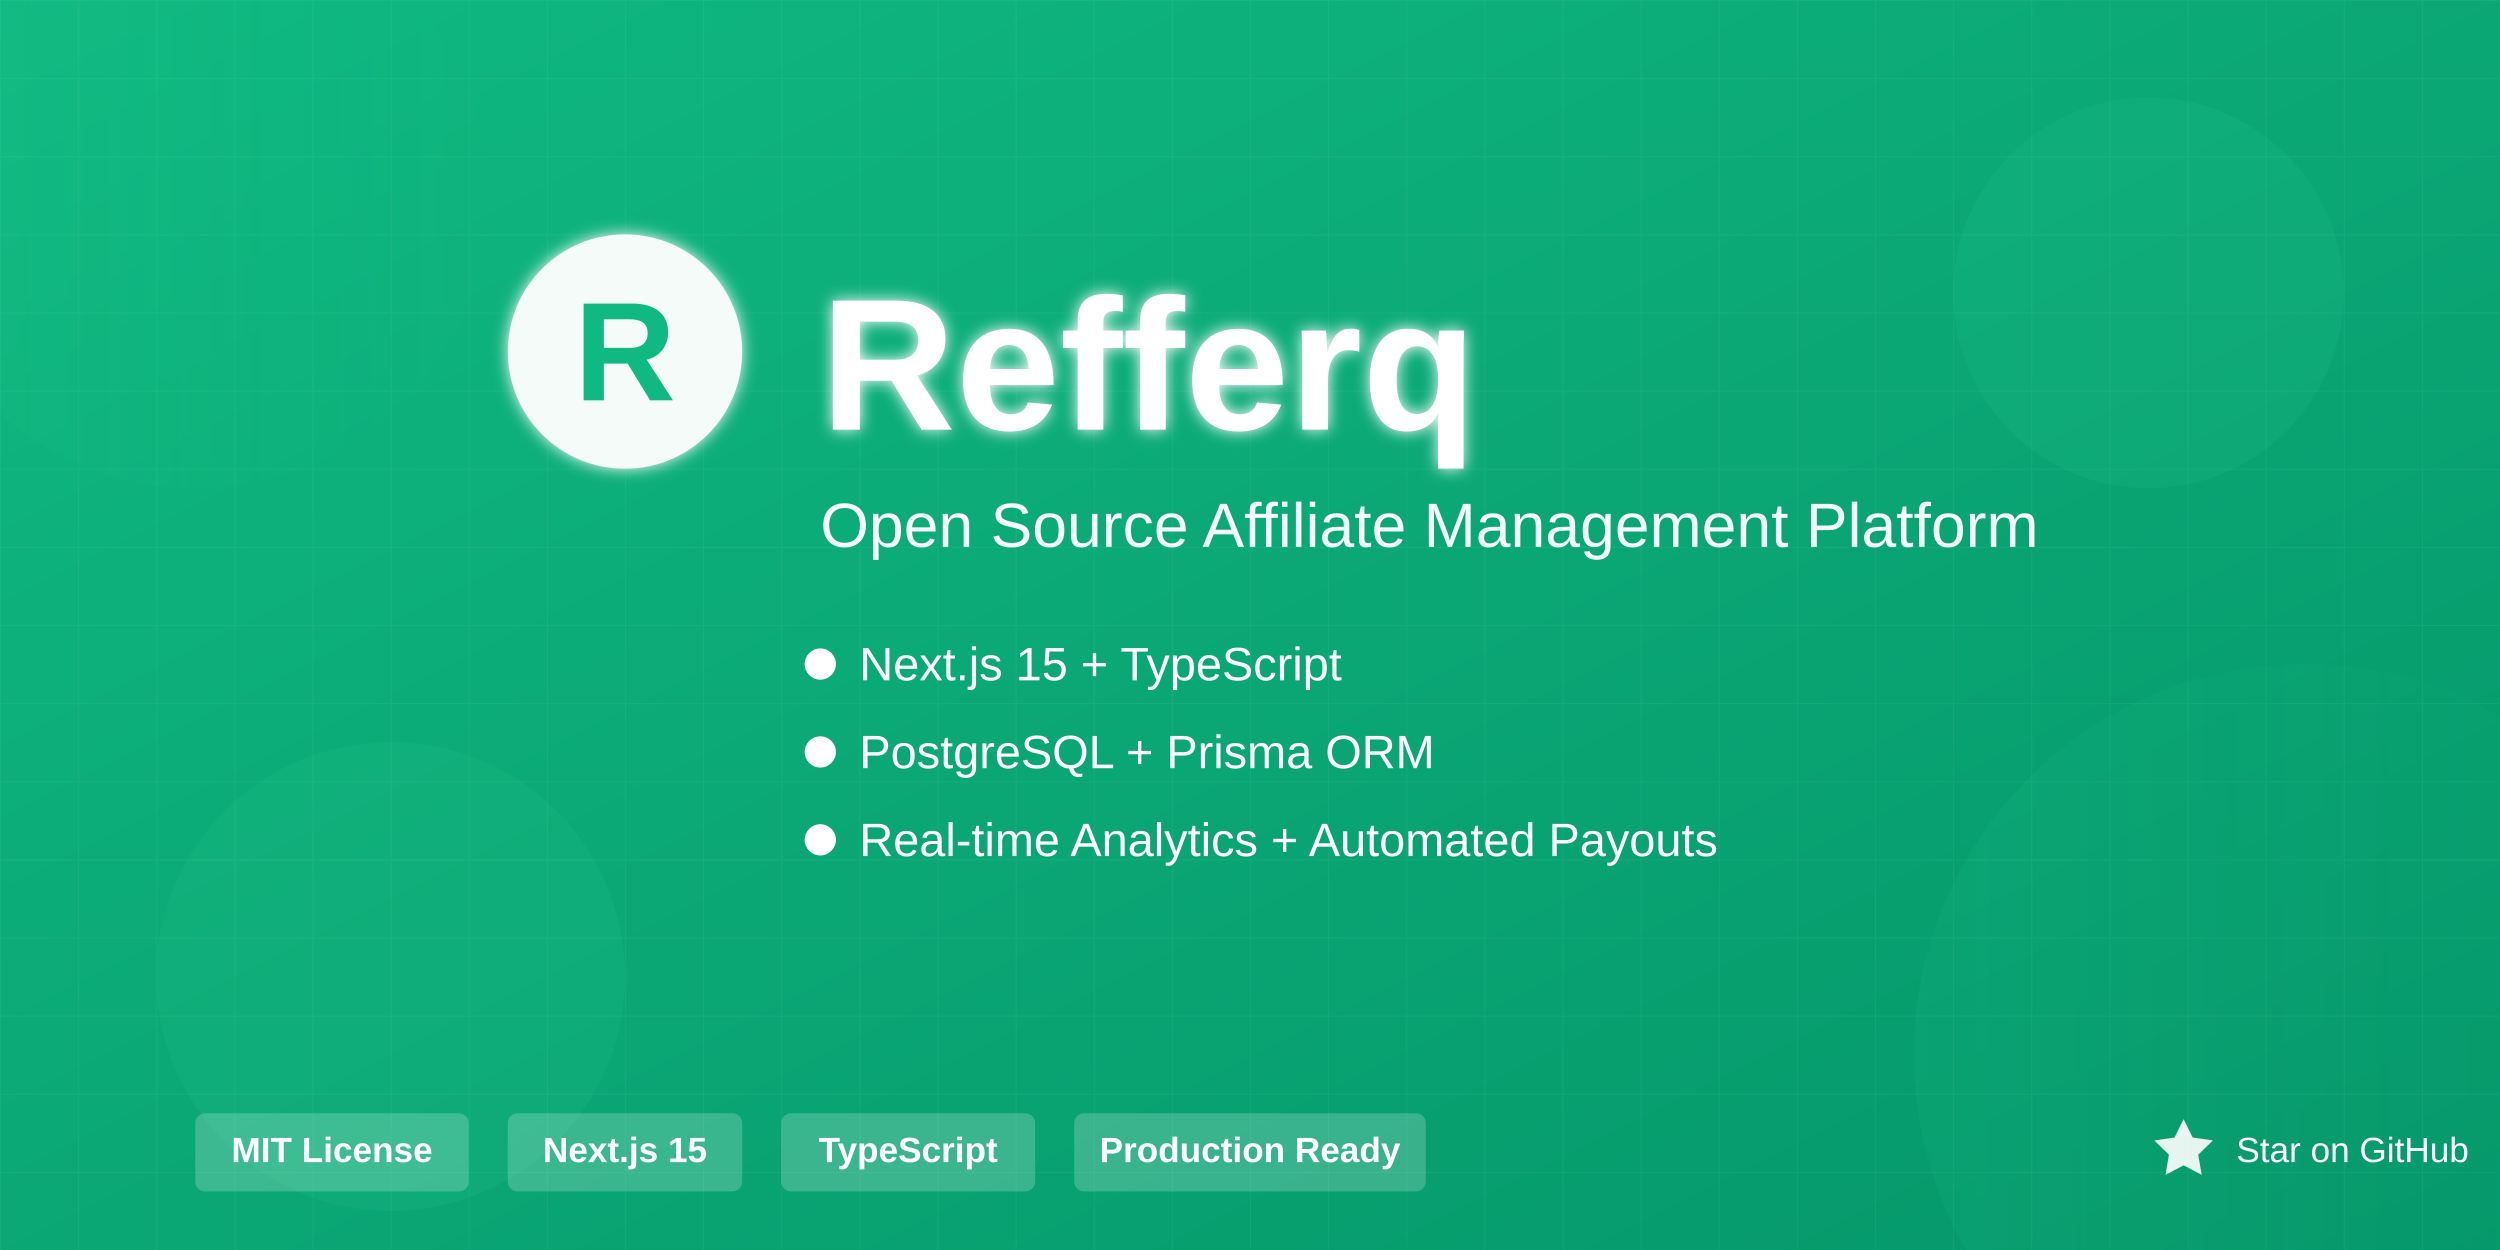
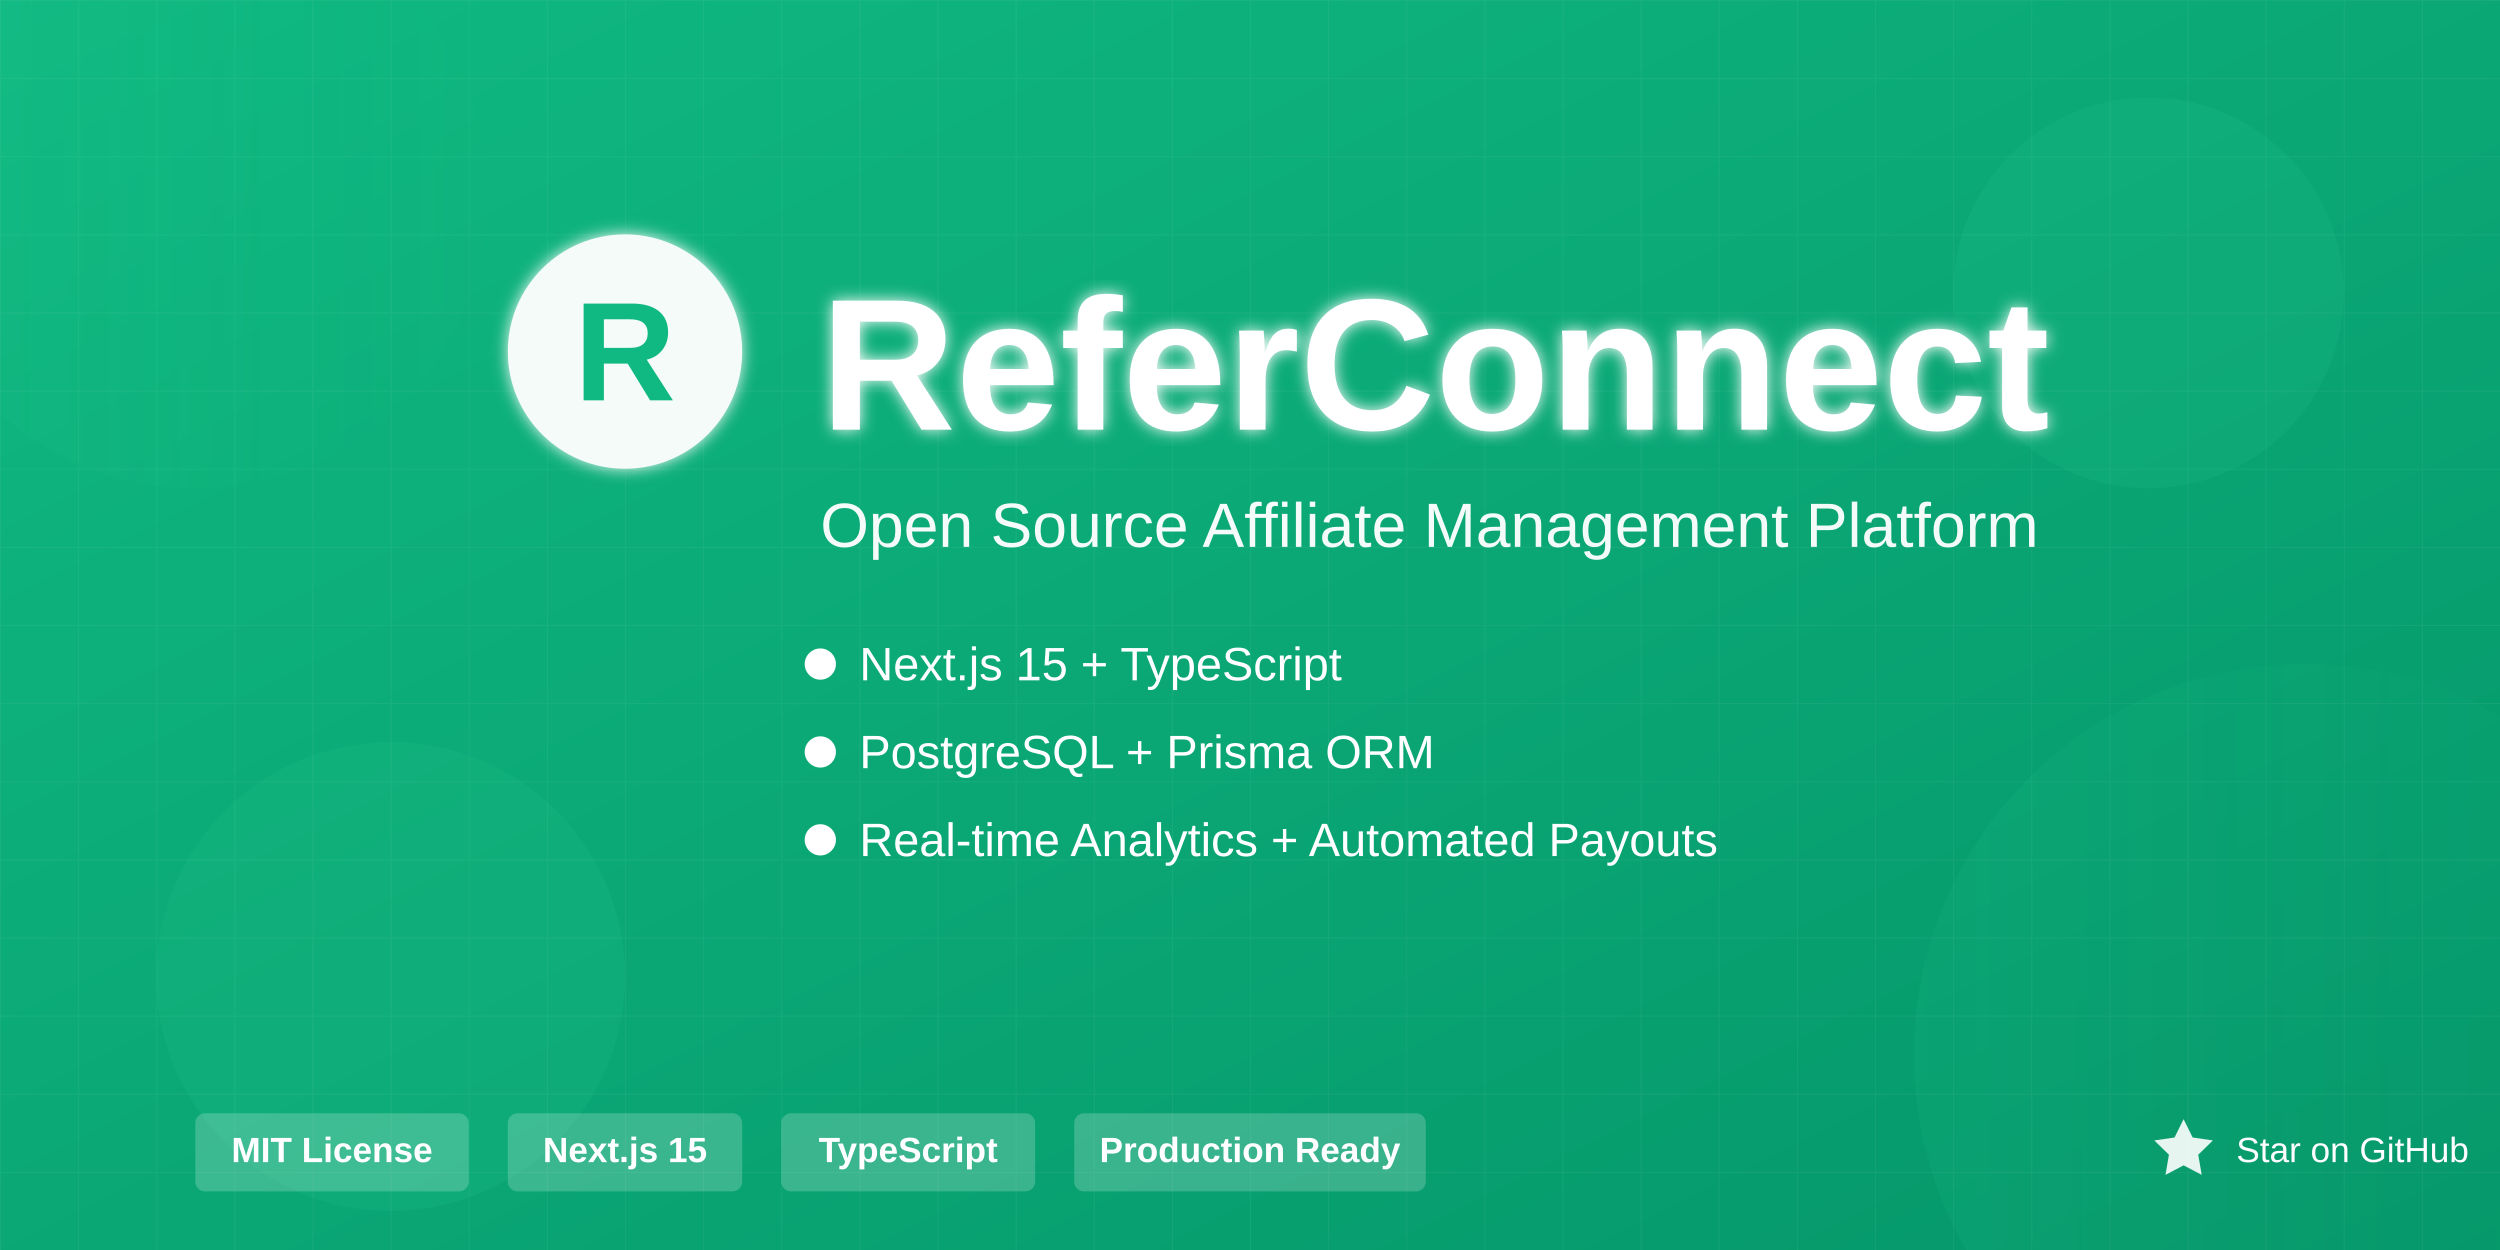
<svg xmlns="http://www.w3.org/2000/svg" width="1280" height="640" viewBox="0 0 1280 640" fill="none">
  <defs>
    <linearGradient id="bgGradient" x1="0%" y1="0%" x2="100%" y2="100%">
      <stop offset="0%" style="stop-color:#10b981;stop-opacity:1" />
      <stop offset="100%" style="stop-color:#059669;stop-opacity:1" />
    </linearGradient>
    <linearGradient id="accentGradient" x1="0%" y1="0%" x2="100%" y2="0%">
      <stop offset="0%" style="stop-color:#34d399;stop-opacity:0.3" />
      <stop offset="100%" style="stop-color:#10b981;stop-opacity:0.1" />
    </linearGradient>
    <filter id="glow">
      <feGaussianBlur stdDeviation="4" result="coloredBlur" />
      <feMerge>
        <feMergeNode in="coloredBlur" />
        <feMergeNode in="SourceGraphic" />
      </feMerge>
    </filter>
  </defs>
  <rect width="1280" height="640" fill="url(#bgGradient)" />
  <circle cx="100" cy="100" r="150" fill="url(#accentGradient)" opacity="0.3" />
  <circle cx="1180" cy="540" r="200" fill="url(#accentGradient)" opacity="0.3" />
  <circle cx="1100" cy="150" r="100" fill="#34d399" opacity="0.1" />
  <circle cx="200" cy="500" r="120" fill="#34d399" opacity="0.1" />
  <pattern id="grid" width="40" height="40" patternUnits="userSpaceOnUse">
    <path d="M 40 0 L 0 0 0 40" fill="none" stroke="rgba(255,255,255,0.05)" stroke-width="1" />
  </pattern>
  <rect width="1280" height="640" fill="url(#grid)" />
  <g transform="translate(320, 180)">
    <circle cx="0" cy="0" r="60" fill="white" opacity="0.95" filter="url(#glow)" />
    <text x="0" y="0" font-family="Arial, sans-serif" font-size="72" font-weight="bold" fill="#10b981" text-anchor="middle" dominant-baseline="central">R</text>
  </g>
  <text x="420" y="220" font-family="Arial, sans-serif" font-size="96" font-weight="bold" fill="white" filter="url(#glow)">
-     Refferq
+     ReferConnect
  </text>
  <text x="420" y="280" font-family="Arial, sans-serif" font-size="32" fill="rgba(255,255,255,0.95)">
    Open Source Affiliate Management Platform
  </text>
  <g transform="translate(420, 340)">
    <g>
      <circle cx="0" cy="0" r="8" fill="white" />
      <text x="20" y="0" font-family="Arial, sans-serif" font-size="24" fill="white" dominant-baseline="central">
        Next.js 15 + TypeScript
      </text>
    </g>
    <g transform="translate(0, 45)">
      <circle cx="0" cy="0" r="8" fill="white" />
      <text x="20" y="0" font-family="Arial, sans-serif" font-size="24" fill="white" dominant-baseline="central">
        PostgreSQL + Prisma ORM
      </text>
    </g>
    <g transform="translate(0, 90)">
      <circle cx="0" cy="0" r="8" fill="white" />
      <text x="20" y="0" font-family="Arial, sans-serif" font-size="24" fill="white" dominant-baseline="central">
        Real-time Analytics + Automated Payouts
      </text>
    </g>
  </g>
  <g transform="translate(100, 570)">
    <rect x="0" y="0" width="140" height="40" rx="5" fill="rgba(255,255,255,0.2)" />
    <text x="70" y="25" font-family="Arial, sans-serif" font-size="18" font-weight="bold" fill="white" text-anchor="middle">
      MIT License
    </text>
    <rect x="160" y="0" width="120" height="40" rx="5" fill="rgba(255,255,255,0.2)" />
    <text x="220" y="25" font-family="Arial, sans-serif" font-size="18" font-weight="bold" fill="white" text-anchor="middle">
      Next.js 15
    </text>
    <rect x="300" y="0" width="130" height="40" rx="5" fill="rgba(255,255,255,0.2)" />
    <text x="365" y="25" font-family="Arial, sans-serif" font-size="18" font-weight="bold" fill="white" text-anchor="middle">
      TypeScript
    </text>
    <rect x="450" y="0" width="180" height="40" rx="5" fill="rgba(255,255,255,0.2)" />
    <text x="540" y="25" font-family="Arial, sans-serif" font-size="18" font-weight="bold" fill="white" text-anchor="middle">
      Production Ready
    </text>
  </g>
  <g transform="translate(1100, 570)">
    <path d="M12 2l3.09 6.26L22 9.27l-5 4.87 1.18 6.88L12 17.77l-6.18 3.25L7 14.14 2 9.27l6.91-1.01L12 2z" fill="white" opacity="0.9" transform="scale(1.5)" />
    <text x="45" y="25" font-family="Arial, sans-serif" font-size="18" fill="white">
      Star on GitHub
    </text>
  </g>
</svg>
